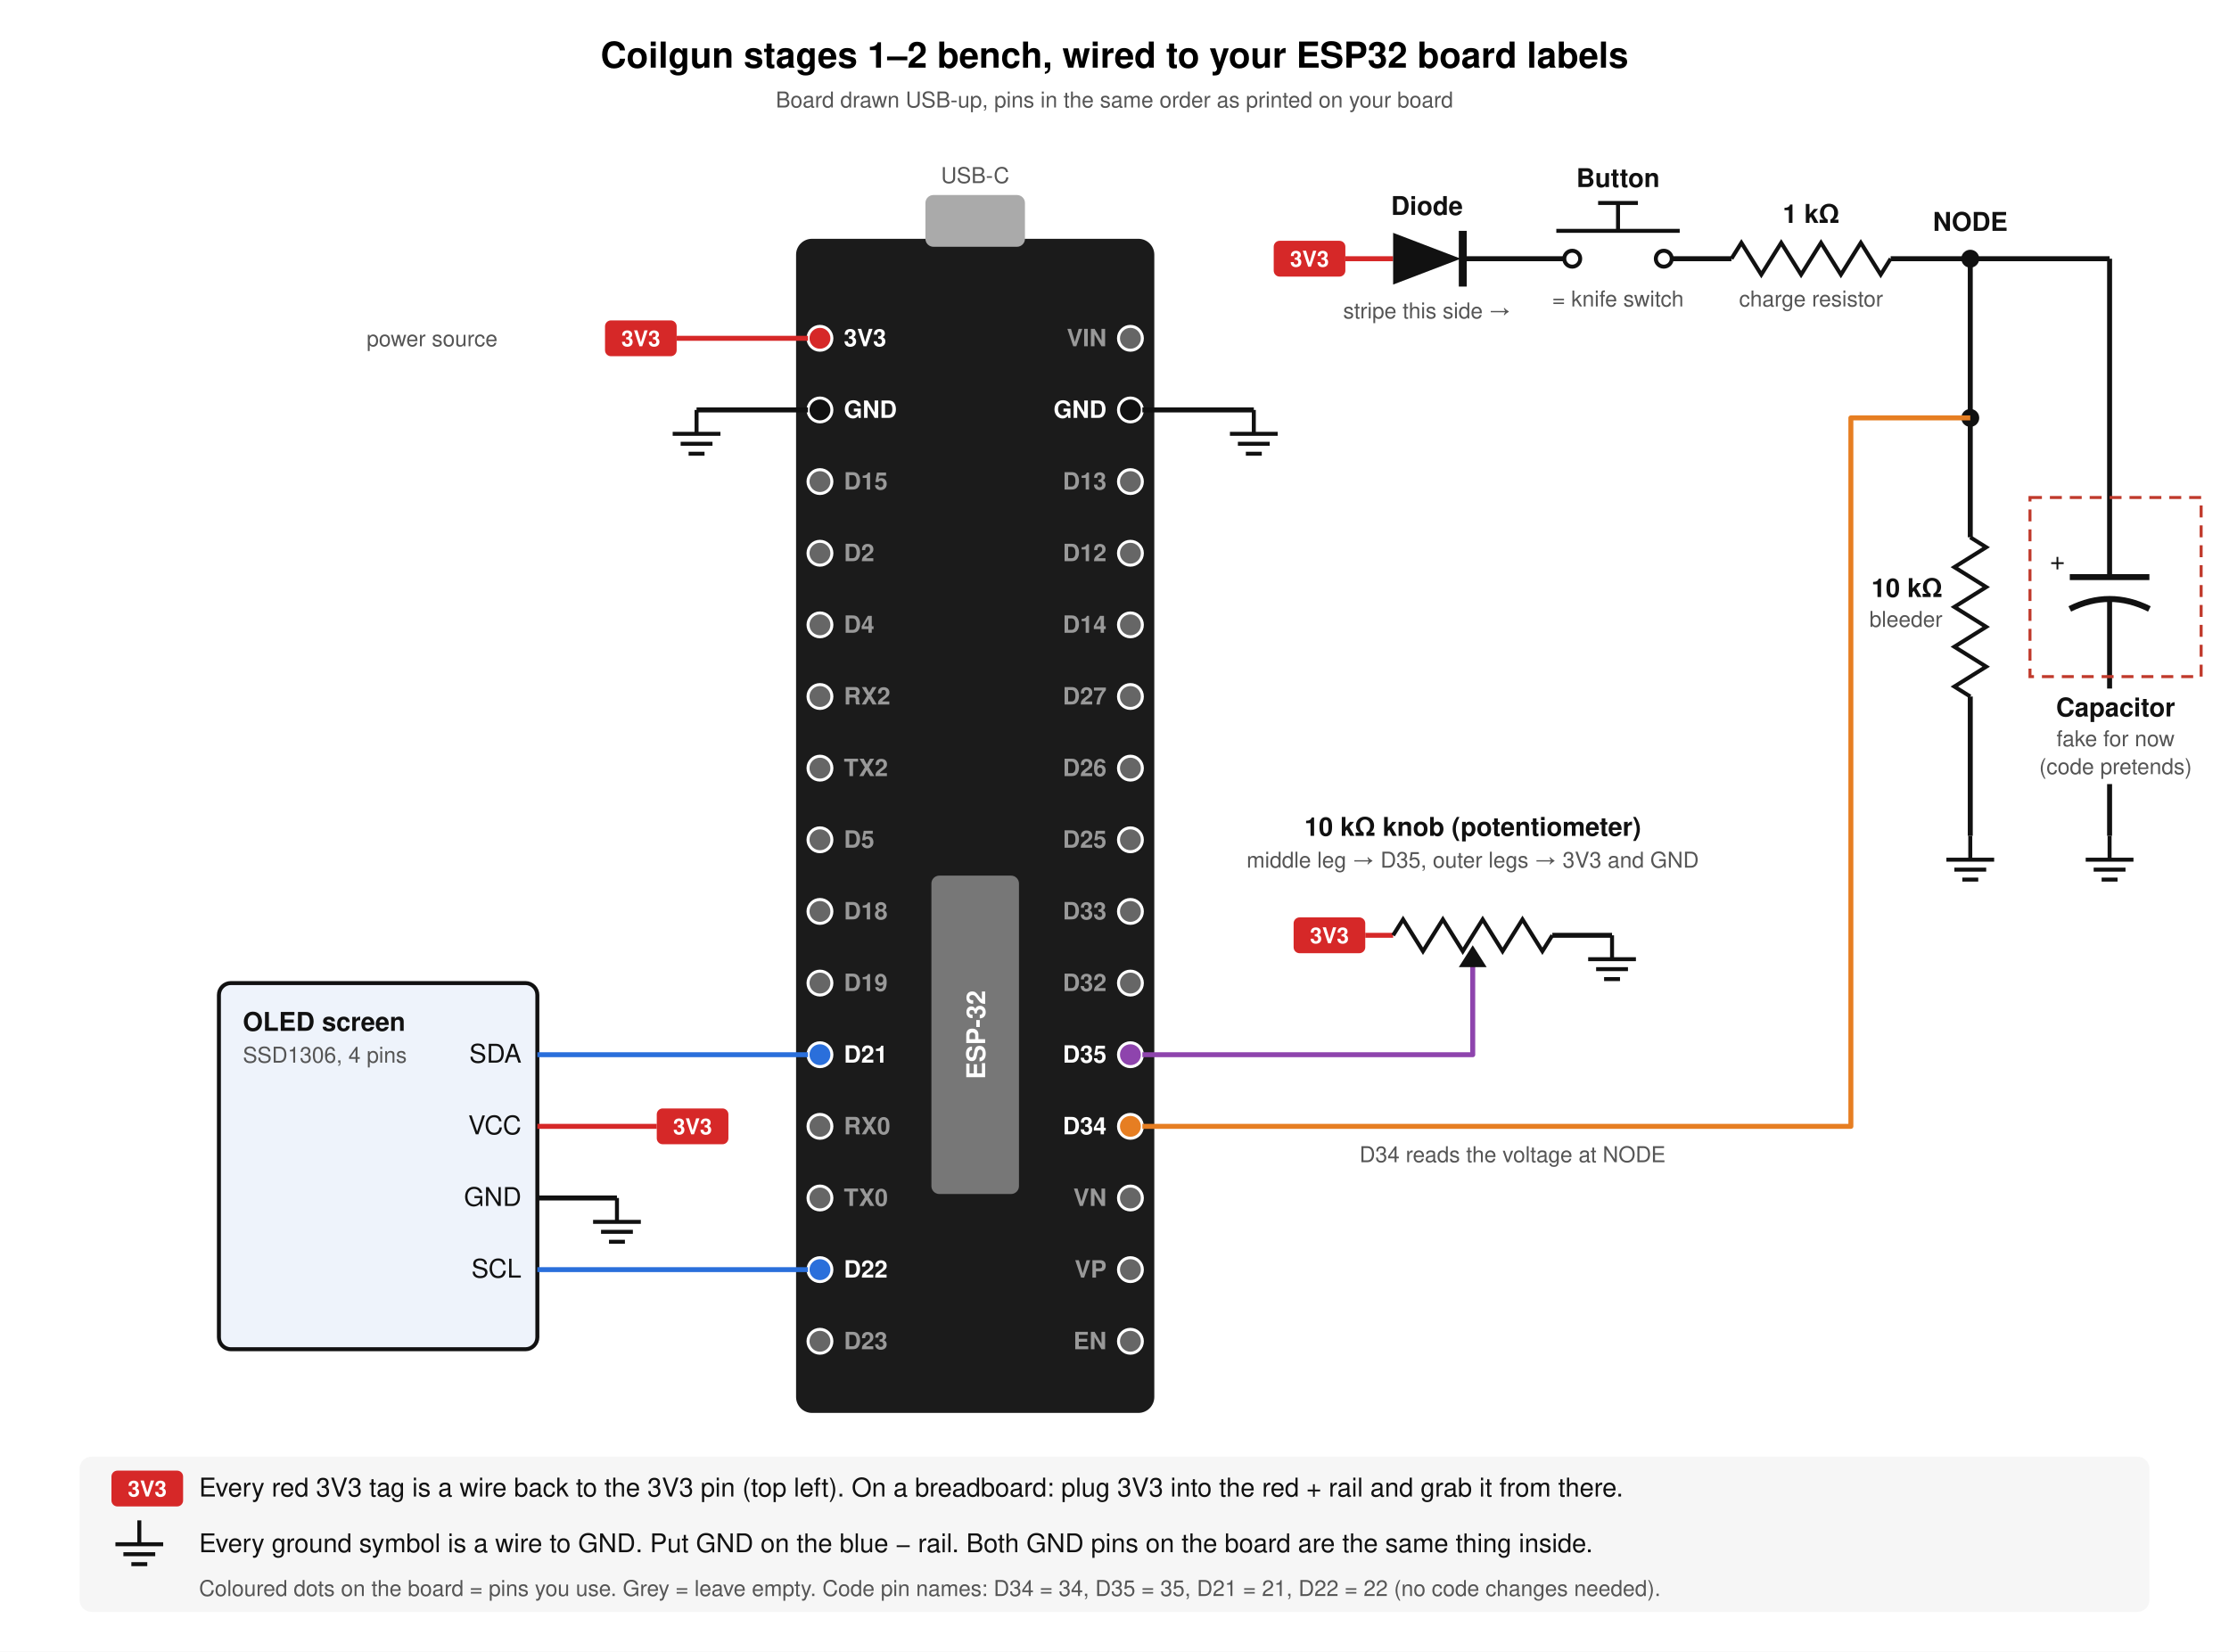
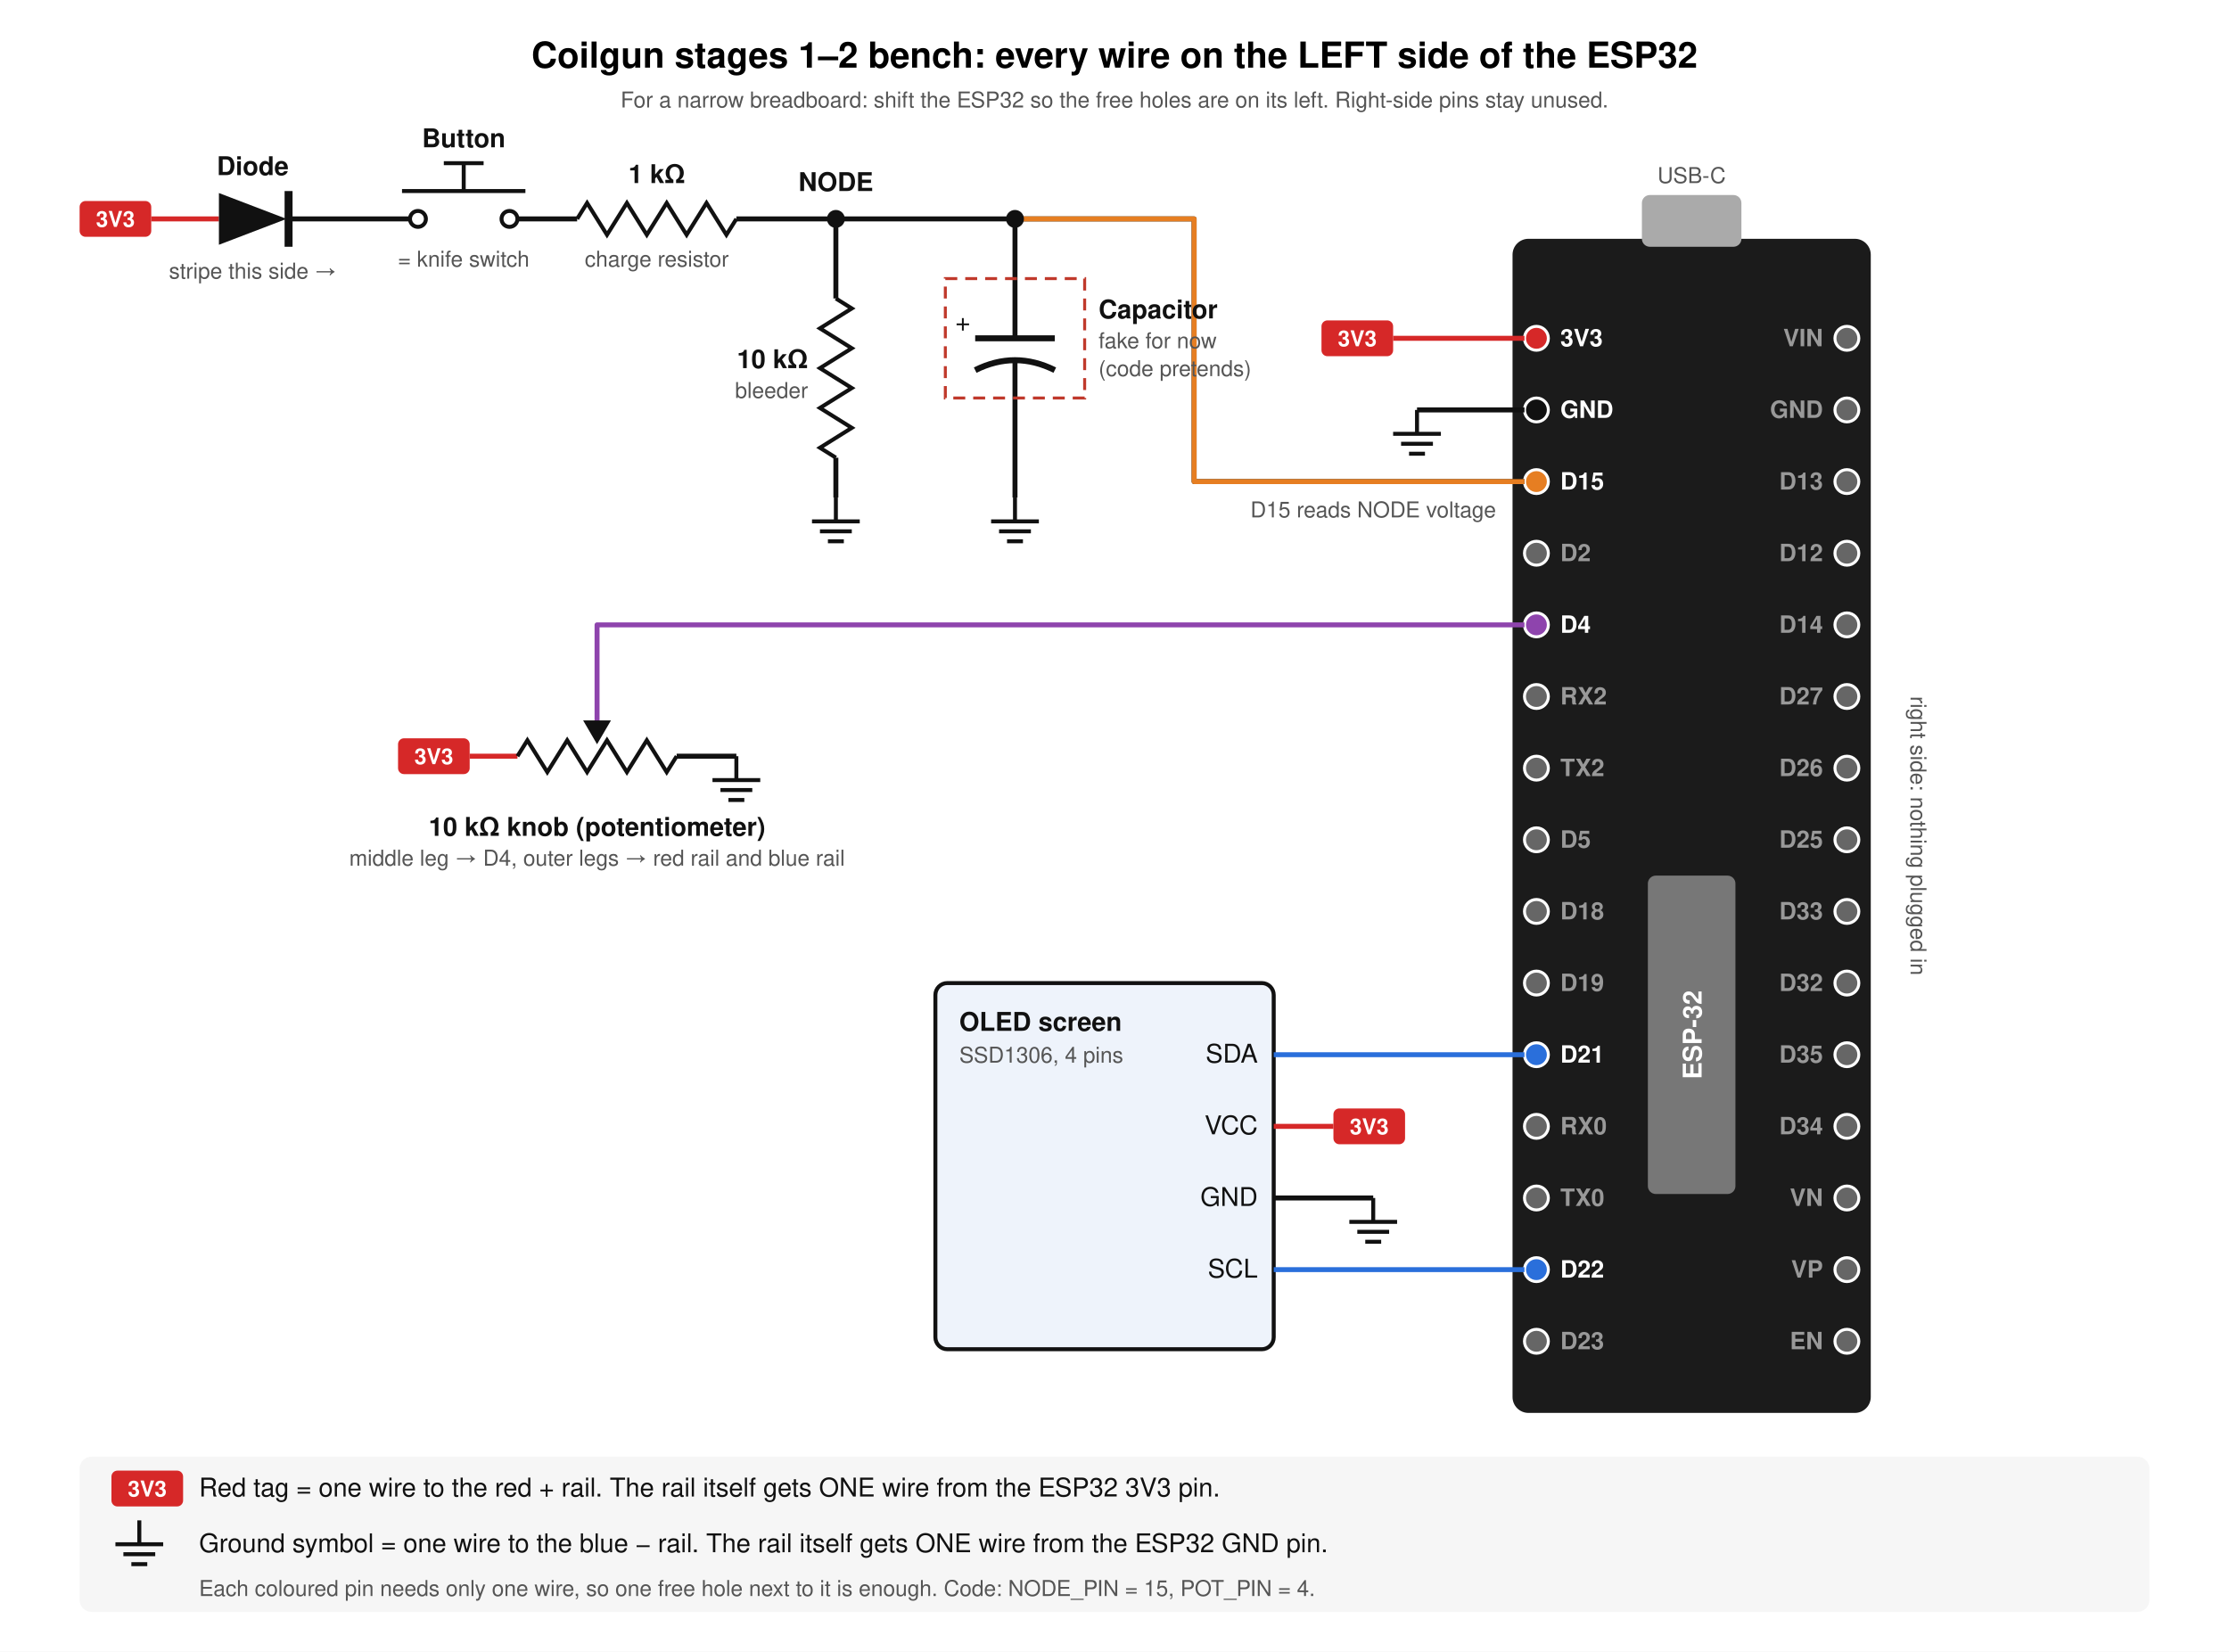
<svg xmlns="http://www.w3.org/2000/svg" width="1120" height="830" viewBox="0 0 1120 830" font-family="Helvetica, Arial, sans-serif">
  <rect width="1120" height="830" fill="#fff" />
  <style>.w{stroke:#111;stroke-width:2;fill:none}.t{font-size:13px;fill:#111}.s{font-size:11px;fill:#555}.b{font-size:13px;font-weight:bold;fill:#111}.pin{font-size:12px;font-weight:bold}</style>
-   <text x="560" y="34" text-anchor="middle" font-size="18" font-weight="bold">Coilgun stages 1–2 bench, wired to your ESP32 board labels</text>
-   <text x="560" y="54" text-anchor="middle" class="s">Board drawn USB-up, pins in the same order as printed on your board</text>
-   <rect x="400" y="120" width="180" height="590" rx="8" fill="#1b1b1b" />
-   <rect x="465" y="98" width="50" height="26" rx="4" fill="#aaa" />
-   <text x="490" y="92" text-anchor="middle" class="s">USB-C</text>
-   <rect x="468" y="440" width="44" height="160" rx="4" fill="#777" />
-   <text x="490" y="525" transform="rotate(-90 490 520)" text-anchor="middle" fill="#fff" font-size="13" font-weight="bold">ESP-32</text>
-   <circle cx="412" cy="170" r="6" fill="#d62828" stroke="#fff" stroke-width="1.5" />
-   <text x="424" y="174" class="pin" fill="#fff">3V3</text>
-   <circle cx="412" cy="206" r="6" fill="#111" stroke="#fff" stroke-width="1.5" />
-   <text x="424" y="210" class="pin" fill="#fff">GND</text>
-   <circle cx="412" cy="242" r="6" fill="#666" stroke="#fff" stroke-width="1.5" />
-   <text x="424" y="246" class="pin" fill="#999">D15</text>
-   <circle cx="412" cy="278" r="6" fill="#666" stroke="#fff" stroke-width="1.5" />
-   <text x="424" y="282" class="pin" fill="#999">D2</text>
-   <circle cx="412" cy="314" r="6" fill="#666" stroke="#fff" stroke-width="1.5" />
-   <text x="424" y="318" class="pin" fill="#999">D4</text>
-   <circle cx="412" cy="350" r="6" fill="#666" stroke="#fff" stroke-width="1.5" />
-   <text x="424" y="354" class="pin" fill="#999">RX2</text>
-   <circle cx="412" cy="386" r="6" fill="#666" stroke="#fff" stroke-width="1.5" />
-   <text x="424" y="390" class="pin" fill="#999">TX2</text>
-   <circle cx="412" cy="422" r="6" fill="#666" stroke="#fff" stroke-width="1.5" />
-   <text x="424" y="426" class="pin" fill="#999">D5</text>
-   <circle cx="412" cy="458" r="6" fill="#666" stroke="#fff" stroke-width="1.5" />
-   <text x="424" y="462" class="pin" fill="#999">D18</text>
-   <circle cx="412" cy="494" r="6" fill="#666" stroke="#fff" stroke-width="1.5" />
-   <text x="424" y="498" class="pin" fill="#999">D19</text>
-   <circle cx="412" cy="530" r="6" fill="#2a6fdb" stroke="#fff" stroke-width="1.5" />
-   <text x="424" y="534" class="pin" fill="#fff">D21</text>
-   <circle cx="412" cy="566" r="6" fill="#666" stroke="#fff" stroke-width="1.5" />
-   <text x="424" y="570" class="pin" fill="#999">RX0</text>
-   <circle cx="412" cy="602" r="6" fill="#666" stroke="#fff" stroke-width="1.5" />
-   <text x="424" y="606" class="pin" fill="#999">TX0</text>
-   <circle cx="412" cy="638" r="6" fill="#2a6fdb" stroke="#fff" stroke-width="1.5" />
-   <text x="424" y="642" class="pin" fill="#fff">D22</text>
-   <circle cx="412" cy="674" r="6" fill="#666" stroke="#fff" stroke-width="1.5" />
-   <text x="424" y="678" class="pin" fill="#999">D23</text>
-   <circle cx="568" cy="170" r="6" fill="#666" stroke="#fff" stroke-width="1.5" />
-   <text x="556" y="174" class="pin" text-anchor="end" fill="#999">VIN</text>
-   <circle cx="568" cy="206" r="6" fill="#111" stroke="#fff" stroke-width="1.5" />
-   <text x="556" y="210" class="pin" text-anchor="end" fill="#fff">GND</text>
-   <circle cx="568" cy="242" r="6" fill="#666" stroke="#fff" stroke-width="1.5" />
-   <text x="556" y="246" class="pin" text-anchor="end" fill="#999">D13</text>
-   <circle cx="568" cy="278" r="6" fill="#666" stroke="#fff" stroke-width="1.5" />
-   <text x="556" y="282" class="pin" text-anchor="end" fill="#999">D12</text>
-   <circle cx="568" cy="314" r="6" fill="#666" stroke="#fff" stroke-width="1.5" />
-   <text x="556" y="318" class="pin" text-anchor="end" fill="#999">D14</text>
-   <circle cx="568" cy="350" r="6" fill="#666" stroke="#fff" stroke-width="1.5" />
-   <text x="556" y="354" class="pin" text-anchor="end" fill="#999">D27</text>
-   <circle cx="568" cy="386" r="6" fill="#666" stroke="#fff" stroke-width="1.5" />
-   <text x="556" y="390" class="pin" text-anchor="end" fill="#999">D26</text>
-   <circle cx="568" cy="422" r="6" fill="#666" stroke="#fff" stroke-width="1.5" />
-   <text x="556" y="426" class="pin" text-anchor="end" fill="#999">D25</text>
-   <circle cx="568" cy="458" r="6" fill="#666" stroke="#fff" stroke-width="1.5" />
-   <text x="556" y="462" class="pin" text-anchor="end" fill="#999">D33</text>
-   <circle cx="568" cy="494" r="6" fill="#666" stroke="#fff" stroke-width="1.5" />
-   <text x="556" y="498" class="pin" text-anchor="end" fill="#999">D32</text>
-   <circle cx="568" cy="530" r="6" fill="#8e44ad" stroke="#fff" stroke-width="1.5" />
-   <text x="556" y="534" class="pin" text-anchor="end" fill="#fff">D35</text>
-   <circle cx="568" cy="566" r="6" fill="#e67e22" stroke="#fff" stroke-width="1.5" />
-   <text x="556" y="570" class="pin" text-anchor="end" fill="#fff">D34</text>
-   <circle cx="568" cy="602" r="6" fill="#666" stroke="#fff" stroke-width="1.5" />
-   <text x="556" y="606" class="pin" text-anchor="end" fill="#999">VN</text>
-   <circle cx="568" cy="638" r="6" fill="#666" stroke="#fff" stroke-width="1.5" />
-   <text x="556" y="642" class="pin" text-anchor="end" fill="#999">VP</text>
-   <circle cx="568" cy="674" r="6" fill="#666" stroke="#fff" stroke-width="1.5" />
-   <text x="556" y="678" class="pin" text-anchor="end" fill="#999">EN</text>
-   <polyline points="406,170 340,170" fill="none" stroke="#d62828" stroke-width="2.5" stroke-linejoin="round" />
-   <rect x="304" y="161" width="36" height="18" rx="3" fill="#d62828" />
-   <text x="322.0" y="174" text-anchor="middle" font-size="11" font-weight="bold" fill="#fff">3V3</text>
-   <text x="250" y="174" class="s" text-anchor="end">power source</text>
-   <polyline points="406,206 350,206" fill="none" stroke="#111" stroke-width="2.5" stroke-linejoin="round" />
-   <line x1="350" y1="206" x2="350" y2="218" class="w" />
-   <line x1="338" y1="218" x2="362" y2="218" class="w" />
-   <line x1="342" y1="223" x2="358" y2="223" class="w" />
-   <line x1="346" y1="228" x2="354" y2="228" class="w" />
-   <rect x="110" y="494" width="160" height="184" rx="6" fill="#eef3fb" stroke="#111" stroke-width="2" />
-   <text x="122" y="518" class="b">OLED screen</text>
-   <text x="122" y="534" class="s">SSD1306, 4 pins</text>
-   <text x="262" y="534" class="t" text-anchor="end">SDA</text>
-   <text x="262" y="570" class="t" text-anchor="end">VCC</text>
-   <text x="262" y="606" class="t" text-anchor="end">GND</text>
-   <text x="262" y="642" class="t" text-anchor="end">SCL</text>
-   <polyline points="406,530 270,530" fill="none" stroke="#2a6fdb" stroke-width="2.5" stroke-linejoin="round" />
-   <polyline points="406,638 270,638" fill="none" stroke="#2a6fdb" stroke-width="2.5" stroke-linejoin="round" />
-   <polyline points="270,566 330,566" fill="none" stroke="#d62828" stroke-width="2.5" stroke-linejoin="round" />
-   <rect x="330" y="557" width="36" height="18" rx="3" fill="#d62828" />
-   <text x="348.0" y="570" text-anchor="middle" font-size="11" font-weight="bold" fill="#fff">3V3</text>
-   <polyline points="270,602 310,602" fill="none" stroke="#111" stroke-width="2.5" stroke-linejoin="round" />
-   <line x1="310" y1="602" x2="310" y2="614" class="w" />
-   <line x1="298" y1="614" x2="322" y2="614" class="w" />
-   <line x1="302" y1="619" x2="318" y2="619" class="w" />
-   <line x1="306" y1="624" x2="314" y2="624" class="w" />
-   <polyline points="574,206 630,206" fill="none" stroke="#111" stroke-width="2.5" stroke-linejoin="round" />
-   <line x1="630" y1="206" x2="630" y2="218" class="w" />
-   <line x1="618" y1="218" x2="642" y2="218" class="w" />
-   <line x1="622" y1="223" x2="638" y2="223" class="w" />
-   <line x1="626" y1="228" x2="634" y2="228" class="w" />
-   <rect x="640" y="121" width="36" height="18" rx="3" fill="#d62828" />
-   <text x="658.0" y="134" text-anchor="middle" font-size="11" font-weight="bold" fill="#fff">3V3</text>
-   <polyline points="676,130 700,130" fill="none" stroke="#d62828" stroke-width="2.5" stroke-linejoin="round" />
-   <polygon points="700,117 700,143 734,130" fill="#111" />
-   <line x1="735" y1="116" x2="735" y2="144" stroke="#111" stroke-width="4" />
-   <text x="717" y="108" class="b" text-anchor="middle">Diode</text>
-   <text x="717" y="160" class="s" text-anchor="middle">stripe this side →</text>
-   <polyline points="735,130 786,130" fill="none" stroke="#111" stroke-width="2.5" stroke-linejoin="round" />
-   <circle cx="790" cy="130" r="4" fill="#fff" stroke="#111" stroke-width="2" />
-   <circle cx="836" cy="130" r="4" fill="#fff" stroke="#111" stroke-width="2" />
-   <line x1="782" y1="116" x2="844" y2="116" class="w" />
-   <line x1="813" y1="116" x2="813" y2="102" class="w" />
-   <line x1="803" y1="102" x2="823" y2="102" class="w" />
-   <text x="813" y="94" class="b" text-anchor="middle">Button</text>
-   <text x="813" y="154" class="s" text-anchor="middle">= knife switch</text>
-   <polyline points="840,130 870,130" fill="none" stroke="#111" stroke-width="2.5" stroke-linejoin="round" />
-   <path d="M870,130 l5,-8 l10,16 l10,-16 l10,16 l10,-16 l10,16 l10,-16 l10,16 l5,-8" class="w" />
-   <text x="910" y="112" class="b" text-anchor="middle">1 kΩ</text>
-   <text x="910" y="154" class="s" text-anchor="middle">charge resistor</text>
-   <polyline points="950,130 1060,130" fill="none" stroke="#111" stroke-width="2.5" stroke-linejoin="round" />
-   <circle cx="990" cy="130" r="4.5" fill="#111" />
-   <text x="990" y="116" class="b" text-anchor="middle">NODE</text>
-   <polyline points="990,130 990,270" fill="none" stroke="#111" stroke-width="2.5" stroke-linejoin="round" />
-   <circle cx="990" cy="210" r="4.5" fill="#111" />
-   <path d="M990,270 l8,5 l-16,10 l16,10 l-16,10 l16,10 l-16,10 l16,10 l-16,10 l8,5" class="w" />
-   <text x="976" y="300" class="b" text-anchor="end">10 kΩ</text>
-   <text x="976" y="315" class="s" text-anchor="end">bleeder</text>
-   <polyline points="990,350 990,420" fill="none" stroke="#111" stroke-width="2.5" stroke-linejoin="round" />
-   <line x1="990" y1="420" x2="990" y2="432" class="w" />
-   <line x1="978" y1="432" x2="1002" y2="432" class="w" />
-   <line x1="982" y1="437" x2="998" y2="437" class="w" />
-   <line x1="986" y1="442" x2="994" y2="442" class="w" />
-   <polyline points="1060,130 1060,290" fill="none" stroke="#111" stroke-width="2.5" stroke-linejoin="round" />
-   <line x1="1040" y1="290" x2="1080" y2="290" stroke="#111" stroke-width="3" />
-   <path d="M1040,306 Q1060,296 1080,306" fill="none" stroke="#111" stroke-width="3" />
-   <text x="1030" y="286" class="t">+</text>
-   <polyline points="1060,301 1060,420" fill="none" stroke="#111" stroke-width="2.5" stroke-linejoin="round" />
-   <line x1="1060" y1="420" x2="1060" y2="432" class="w" />
-   <line x1="1048" y1="432" x2="1072" y2="432" class="w" />
-   <line x1="1052" y1="437" x2="1068" y2="437" class="w" />
-   <line x1="1056" y1="442" x2="1064" y2="442" class="w" />
-   <rect x="1020" y="250" width="86" height="90" fill="none" stroke="#c0392b" stroke-width="1.5" stroke-dasharray="6,4" />
-   <rect x="1018" y="346" width="92" height="48" fill="#fff" />
-   <text x="1063" y="360" class="b" text-anchor="middle" fill="#c0392b">Capacitor</text>
-   <text x="1063" y="375" class="s" text-anchor="middle">fake for now</text>
-   <text x="1063" y="389" class="s" text-anchor="middle">(code pretends)</text>
-   <polyline points="574,566 930,566 930,210 990,210" fill="none" stroke="#e67e22" stroke-width="2.5" stroke-linejoin="round" />
-   <text x="760" y="584" class="s" text-anchor="middle">D34 reads the voltage at NODE</text>
-   <rect x="650" y="461" width="36" height="18" rx="3" fill="#d62828" />
-   <text x="668.0" y="474" text-anchor="middle" font-size="11" font-weight="bold" fill="#fff">3V3</text>
-   <polyline points="686,470 700,470" fill="none" stroke="#d62828" stroke-width="2.5" stroke-linejoin="round" />
-   <path d="M700,470 l5,-8 l10,16 l10,-16 l10,16 l10,-16 l10,16 l10,-16 l10,16 l5,-8" class="w" />
-   <polyline points="780,470 810,470" fill="none" stroke="#111" stroke-width="2.5" stroke-linejoin="round" />
-   <line x1="810" y1="470" x2="810" y2="482" class="w" />
-   <line x1="798" y1="482" x2="822" y2="482" class="w" />
-   <line x1="802" y1="487" x2="818" y2="487" class="w" />
-   <line x1="806" y1="492" x2="814" y2="492" class="w" />
-   <polyline points="574,530 740,530 740,484" fill="none" stroke="#8e44ad" stroke-width="2.5" stroke-linejoin="round" />
-   <polygon points="733,486 747,486 740,475" fill="#111" />
-   <text x="740" y="420" class="b" text-anchor="middle">10 kΩ knob (potentiometer)</text>
-   <text x="740" y="436" class="s" text-anchor="middle" dy="-0">middle leg → D35, outer legs → 3V3 and GND</text>
+   <text x="560" y="34" text-anchor="middle" font-size="18" font-weight="bold">Coilgun stages 1–2 bench: every wire on the LEFT side of the ESP32</text>
+   <text x="560" y="54" text-anchor="middle" class="s">For a narrow breadboard: shift the ESP32 so the free holes are on its left. Right-side pins stay unused.</text>
+   <rect x="760" y="120" width="180" height="590" rx="8" fill="#1b1b1b" />
+   <rect x="825" y="98" width="50" height="26" rx="4" fill="#aaa" />
+   <text x="850" y="92" text-anchor="middle" class="s">USB-C</text>
+   <rect x="828" y="440" width="44" height="160" rx="4" fill="#777" />
+   <text x="850" y="525" transform="rotate(-90 850 520)" text-anchor="middle" fill="#fff" font-size="13" font-weight="bold">ESP-32</text>
+   <circle cx="772" cy="170" r="6" fill="#d62828" stroke="#fff" stroke-width="1.5" />
+   <text x="784" y="174" class="pin" fill="#fff">3V3</text>
+   <circle cx="772" cy="206" r="6" fill="#111" stroke="#fff" stroke-width="1.5" />
+   <text x="784" y="210" class="pin" fill="#fff">GND</text>
+   <circle cx="772" cy="242" r="6" fill="#e67e22" stroke="#fff" stroke-width="1.5" />
+   <text x="784" y="246" class="pin" fill="#fff">D15</text>
+   <circle cx="772" cy="278" r="6" fill="#666" stroke="#fff" stroke-width="1.5" />
+   <text x="784" y="282" class="pin" fill="#999">D2</text>
+   <circle cx="772" cy="314" r="6" fill="#8e44ad" stroke="#fff" stroke-width="1.5" />
+   <text x="784" y="318" class="pin" fill="#fff">D4</text>
+   <circle cx="772" cy="350" r="6" fill="#666" stroke="#fff" stroke-width="1.5" />
+   <text x="784" y="354" class="pin" fill="#999">RX2</text>
+   <circle cx="772" cy="386" r="6" fill="#666" stroke="#fff" stroke-width="1.5" />
+   <text x="784" y="390" class="pin" fill="#999">TX2</text>
+   <circle cx="772" cy="422" r="6" fill="#666" stroke="#fff" stroke-width="1.5" />
+   <text x="784" y="426" class="pin" fill="#999">D5</text>
+   <circle cx="772" cy="458" r="6" fill="#666" stroke="#fff" stroke-width="1.5" />
+   <text x="784" y="462" class="pin" fill="#999">D18</text>
+   <circle cx="772" cy="494" r="6" fill="#666" stroke="#fff" stroke-width="1.5" />
+   <text x="784" y="498" class="pin" fill="#999">D19</text>
+   <circle cx="772" cy="530" r="6" fill="#2a6fdb" stroke="#fff" stroke-width="1.5" />
+   <text x="784" y="534" class="pin" fill="#fff">D21</text>
+   <circle cx="772" cy="566" r="6" fill="#666" stroke="#fff" stroke-width="1.5" />
+   <text x="784" y="570" class="pin" fill="#999">RX0</text>
+   <circle cx="772" cy="602" r="6" fill="#666" stroke="#fff" stroke-width="1.5" />
+   <text x="784" y="606" class="pin" fill="#999">TX0</text>
+   <circle cx="772" cy="638" r="6" fill="#2a6fdb" stroke="#fff" stroke-width="1.5" />
+   <text x="784" y="642" class="pin" fill="#fff">D22</text>
+   <circle cx="772" cy="674" r="6" fill="#666" stroke="#fff" stroke-width="1.5" />
+   <text x="784" y="678" class="pin" fill="#999">D23</text>
+   <circle cx="928" cy="170" r="6" fill="#666" stroke="#fff" stroke-width="1.5" />
+   <text x="916" y="174" class="pin" text-anchor="end" fill="#999">VIN</text>
+   <circle cx="928" cy="206" r="6" fill="#666" stroke="#fff" stroke-width="1.5" />
+   <text x="916" y="210" class="pin" text-anchor="end" fill="#999">GND</text>
+   <circle cx="928" cy="242" r="6" fill="#666" stroke="#fff" stroke-width="1.5" />
+   <text x="916" y="246" class="pin" text-anchor="end" fill="#999">D13</text>
+   <circle cx="928" cy="278" r="6" fill="#666" stroke="#fff" stroke-width="1.5" />
+   <text x="916" y="282" class="pin" text-anchor="end" fill="#999">D12</text>
+   <circle cx="928" cy="314" r="6" fill="#666" stroke="#fff" stroke-width="1.5" />
+   <text x="916" y="318" class="pin" text-anchor="end" fill="#999">D14</text>
+   <circle cx="928" cy="350" r="6" fill="#666" stroke="#fff" stroke-width="1.5" />
+   <text x="916" y="354" class="pin" text-anchor="end" fill="#999">D27</text>
+   <circle cx="928" cy="386" r="6" fill="#666" stroke="#fff" stroke-width="1.5" />
+   <text x="916" y="390" class="pin" text-anchor="end" fill="#999">D26</text>
+   <circle cx="928" cy="422" r="6" fill="#666" stroke="#fff" stroke-width="1.5" />
+   <text x="916" y="426" class="pin" text-anchor="end" fill="#999">D25</text>
+   <circle cx="928" cy="458" r="6" fill="#666" stroke="#fff" stroke-width="1.5" />
+   <text x="916" y="462" class="pin" text-anchor="end" fill="#999">D33</text>
+   <circle cx="928" cy="494" r="6" fill="#666" stroke="#fff" stroke-width="1.5" />
+   <text x="916" y="498" class="pin" text-anchor="end" fill="#999">D32</text>
+   <circle cx="928" cy="530" r="6" fill="#666" stroke="#fff" stroke-width="1.5" />
+   <text x="916" y="534" class="pin" text-anchor="end" fill="#999">D35</text>
+   <circle cx="928" cy="566" r="6" fill="#666" stroke="#fff" stroke-width="1.5" />
+   <text x="916" y="570" class="pin" text-anchor="end" fill="#999">D34</text>
+   <circle cx="928" cy="602" r="6" fill="#666" stroke="#fff" stroke-width="1.5" />
+   <text x="916" y="606" class="pin" text-anchor="end" fill="#999">VN</text>
+   <circle cx="928" cy="638" r="6" fill="#666" stroke="#fff" stroke-width="1.5" />
+   <text x="916" y="642" class="pin" text-anchor="end" fill="#999">VP</text>
+   <circle cx="928" cy="674" r="6" fill="#666" stroke="#fff" stroke-width="1.5" />
+   <text x="916" y="678" class="pin" text-anchor="end" fill="#999">EN</text>
+   <text x="960" y="420" class="s" transform="rotate(90 960 420)" text-anchor="middle">right side: nothing plugged in</text>
+   <polyline points="766,170 700,170" fill="none" stroke="#d62828" stroke-width="2.5" stroke-linejoin="round" />
+   <rect x="664" y="161" width="36" height="18" rx="3" fill="#d62828" />
+   <text x="682.0" y="174" text-anchor="middle" font-size="11" font-weight="bold" fill="#fff">3V3</text>
+   <polyline points="766,206 712,206" fill="none" stroke="#111" stroke-width="2.5" stroke-linejoin="round" />
+   <line x1="712" y1="206" x2="712" y2="218" class="w" />
+   <line x1="700" y1="218" x2="724" y2="218" class="w" />
+   <line x1="704" y1="223" x2="720" y2="223" class="w" />
+   <line x1="708" y1="228" x2="716" y2="228" class="w" />
+   <rect x="40" y="101" width="36" height="18" rx="3" fill="#d62828" />
+   <text x="58.0" y="114" text-anchor="middle" font-size="11" font-weight="bold" fill="#fff">3V3</text>
+   <polyline points="76,110 110,110" fill="none" stroke="#d62828" stroke-width="2.5" stroke-linejoin="round" />
+   <polygon points="110,97 110,123 144,110" fill="#111" />
+   <line x1="145" y1="96" x2="145" y2="124" stroke="#111" stroke-width="4" />
+   <text x="127" y="88" class="b" text-anchor="middle">Diode</text>
+   <text x="127" y="140" class="s" text-anchor="middle">stripe this side →</text>
+   <polyline points="145,110 206,110" fill="none" stroke="#111" stroke-width="2.5" stroke-linejoin="round" />
+   <circle cx="210" cy="110" r="4" fill="#fff" stroke="#111" stroke-width="2" />
+   <circle cx="256" cy="110" r="4" fill="#fff" stroke="#111" stroke-width="2" />
+   <line x1="202" y1="96" x2="264" y2="96" class="w" />
+   <line x1="233" y1="96" x2="233" y2="82" class="w" />
+   <line x1="223" y1="82" x2="243" y2="82" class="w" />
+   <text x="233" y="74" class="b" text-anchor="middle">Button</text>
+   <text x="233" y="134" class="s" text-anchor="middle">= knife switch</text>
+   <polyline points="260,110 290,110" fill="none" stroke="#111" stroke-width="2.5" stroke-linejoin="round" />
+   <path d="M290,110 l5,-8 l10,16 l10,-16 l10,16 l10,-16 l10,16 l10,-16 l10,16 l5,-8" class="w" />
+   <text x="330" y="92" class="b" text-anchor="middle">1 kΩ</text>
+   <text x="330" y="134" class="s" text-anchor="middle">charge resistor</text>
+   <polyline points="370,110 600,110 600,242 766,242" fill="none" stroke="#111" stroke-width="2.5" stroke-linejoin="round" />
+   <polyline points="512,110 600,110 600,242 766,242" fill="none" stroke="#e67e22" stroke-width="2.5" stroke-linejoin="round" />
+   <circle cx="420" cy="110" r="4.5" fill="#111" />
+   <circle cx="510" cy="110" r="4.5" fill="#111" />
+   <text x="420" y="96" class="b" text-anchor="middle">NODE</text>
+   <text x="690" y="260" class="s" text-anchor="middle">D15 reads NODE voltage</text>
+   <polyline points="420,110 420,150" fill="none" stroke="#111" stroke-width="2.5" stroke-linejoin="round" />
+   <path d="M420,150 l8,5 l-16,10 l16,10 l-16,10 l16,10 l-16,10 l16,10 l-16,10 l8,5" class="w" />
+   <text x="406" y="185" class="b" text-anchor="end">10 kΩ</text>
+   <text x="406" y="200" class="s" text-anchor="end">bleeder</text>
+   <polyline points="420,230 420,250" fill="none" stroke="#111" stroke-width="2.5" stroke-linejoin="round" />
+   <line x1="420" y1="250" x2="420" y2="262" class="w" />
+   <line x1="408" y1="262" x2="432" y2="262" class="w" />
+   <line x1="412" y1="267" x2="428" y2="267" class="w" />
+   <line x1="416" y1="272" x2="424" y2="272" class="w" />
+   <polyline points="510,110 510,170" fill="none" stroke="#111" stroke-width="2.5" stroke-linejoin="round" />
+   <line x1="490" y1="170" x2="530" y2="170" stroke="#111" stroke-width="3" />
+   <path d="M490,186 Q510,176 530,186" fill="none" stroke="#111" stroke-width="3" />
+   <text x="480" y="166" class="t">+</text>
+   <polyline points="510,181 510,250" fill="none" stroke="#111" stroke-width="2.5" stroke-linejoin="round" />
+   <line x1="510" y1="250" x2="510" y2="262" class="w" />
+   <line x1="498" y1="262" x2="522" y2="262" class="w" />
+   <line x1="502" y1="267" x2="518" y2="267" class="w" />
+   <line x1="506" y1="272" x2="514" y2="272" class="w" />
+   <rect x="475" y="140" width="70" height="60" fill="none" stroke="#c0392b" stroke-width="1.5" stroke-dasharray="6,4" />
+   <text x="552" y="160" class="b" fill="#c0392b">Capacitor</text>
+   <text x="552" y="175" class="s">fake for now</text>
+   <text x="552" y="189" class="s">(code pretends)</text>
+   <polyline points="766,314 300,314 300,364" fill="none" stroke="#8e44ad" stroke-width="2.5" stroke-linejoin="round" />
+   <polygon points="293,362 307,362 300,374" fill="#111" />
+   <rect x="200" y="371" width="36" height="18" rx="3" fill="#d62828" />
+   <text x="218.0" y="384" text-anchor="middle" font-size="11" font-weight="bold" fill="#fff">3V3</text>
+   <polyline points="236,380 260,380" fill="none" stroke="#d62828" stroke-width="2.5" stroke-linejoin="round" />
+   <path d="M260,380 l5,-8 l10,16 l10,-16 l10,16 l10,-16 l10,16 l10,-16 l10,16 l5,-8" class="w" />
+   <polyline points="340,380 370,380" fill="none" stroke="#111" stroke-width="2.5" stroke-linejoin="round" />
+   <line x1="370" y1="380" x2="370" y2="392" class="w" />
+   <line x1="358" y1="392" x2="382" y2="392" class="w" />
+   <line x1="362" y1="397" x2="378" y2="397" class="w" />
+   <line x1="366" y1="402" x2="374" y2="402" class="w" />
+   <text x="300" y="420" class="b" text-anchor="middle">10 kΩ knob (potentiometer)</text>
+   <text x="300" y="435" class="s" text-anchor="middle">middle leg → D4, outer legs → red rail and blue rail</text>
+   <rect x="470" y="494" width="170" height="184" rx="6" fill="#eef3fb" stroke="#111" stroke-width="2" />
+   <text x="482" y="518" class="b">OLED screen</text>
+   <text x="482" y="534" class="s">SSD1306, 4 pins</text>
+   <text x="632" y="534" class="t" text-anchor="end">SDA</text>
+   <text x="632" y="570" class="t" text-anchor="end">VCC</text>
+   <text x="632" y="606" class="t" text-anchor="end">GND</text>
+   <text x="632" y="642" class="t" text-anchor="end">SCL</text>
+   <polyline points="766,530 640,530" fill="none" stroke="#2a6fdb" stroke-width="2.5" stroke-linejoin="round" />
+   <polyline points="766,638 640,638" fill="none" stroke="#2a6fdb" stroke-width="2.5" stroke-linejoin="round" />
+   <polyline points="640,566 670,566" fill="none" stroke="#d62828" stroke-width="2.5" stroke-linejoin="round" />
+   <rect x="670" y="557" width="36" height="18" rx="3" fill="#d62828" />
+   <text x="688.0" y="570" text-anchor="middle" font-size="11" font-weight="bold" fill="#fff">3V3</text>
+   <polyline points="640,602 690,602" fill="none" stroke="#111" stroke-width="2.5" stroke-linejoin="round" />
+   <line x1="690" y1="602" x2="690" y2="614" class="w" />
+   <line x1="678" y1="614" x2="702" y2="614" class="w" />
+   <line x1="682" y1="619" x2="698" y2="619" class="w" />
+   <line x1="686" y1="624" x2="694" y2="624" class="w" />
  <rect x="40" y="732" width="1040" height="78" rx="6" fill="#f6f6f6" />
  <rect x="56" y="739" width="36" height="18" rx="3" fill="#d62828" />
  <text x="74.0" y="752" text-anchor="middle" font-size="11" font-weight="bold" fill="#fff">3V3</text>
-   <text x="100" y="752" class="t">Every red 3V3 tag is a wire back to the 3V3 pin (top left). On a breadboard: plug 3V3 into the red + rail and grab it from there.</text>
+   <text x="100" y="752" class="t">Red tag = one wire to the red + rail. The rail itself gets ONE wire from the ESP32 3V3 pin.</text>
  <line x1="70" y1="764" x2="70" y2="776" class="w" />
  <line x1="58" y1="776" x2="82" y2="776" class="w" />
  <line x1="62" y1="781" x2="78" y2="781" class="w" />
  <line x1="66" y1="786" x2="74" y2="786" class="w" />
-   <text x="100" y="780" class="t">Every ground symbol is a wire to GND. Put GND on the blue − rail. Both GND pins on the board are the same thing inside.</text>
-   <text x="100" y="802" class="s">Coloured dots on the board = pins you use. Grey = leave empty. Code pin names: D34 = 34, D35 = 35, D21 = 21, D22 = 22 (no code changes needed).</text>
+   <text x="100" y="780" class="t">Ground symbol = one wire to the blue − rail. The rail itself gets ONE wire from the ESP32 GND pin.</text>
+   <text x="100" y="802" class="s">Each coloured pin needs only one wire, so one free hole next to it is enough. Code: NODE_PIN = 15, POT_PIN = 4.</text>
</svg>
